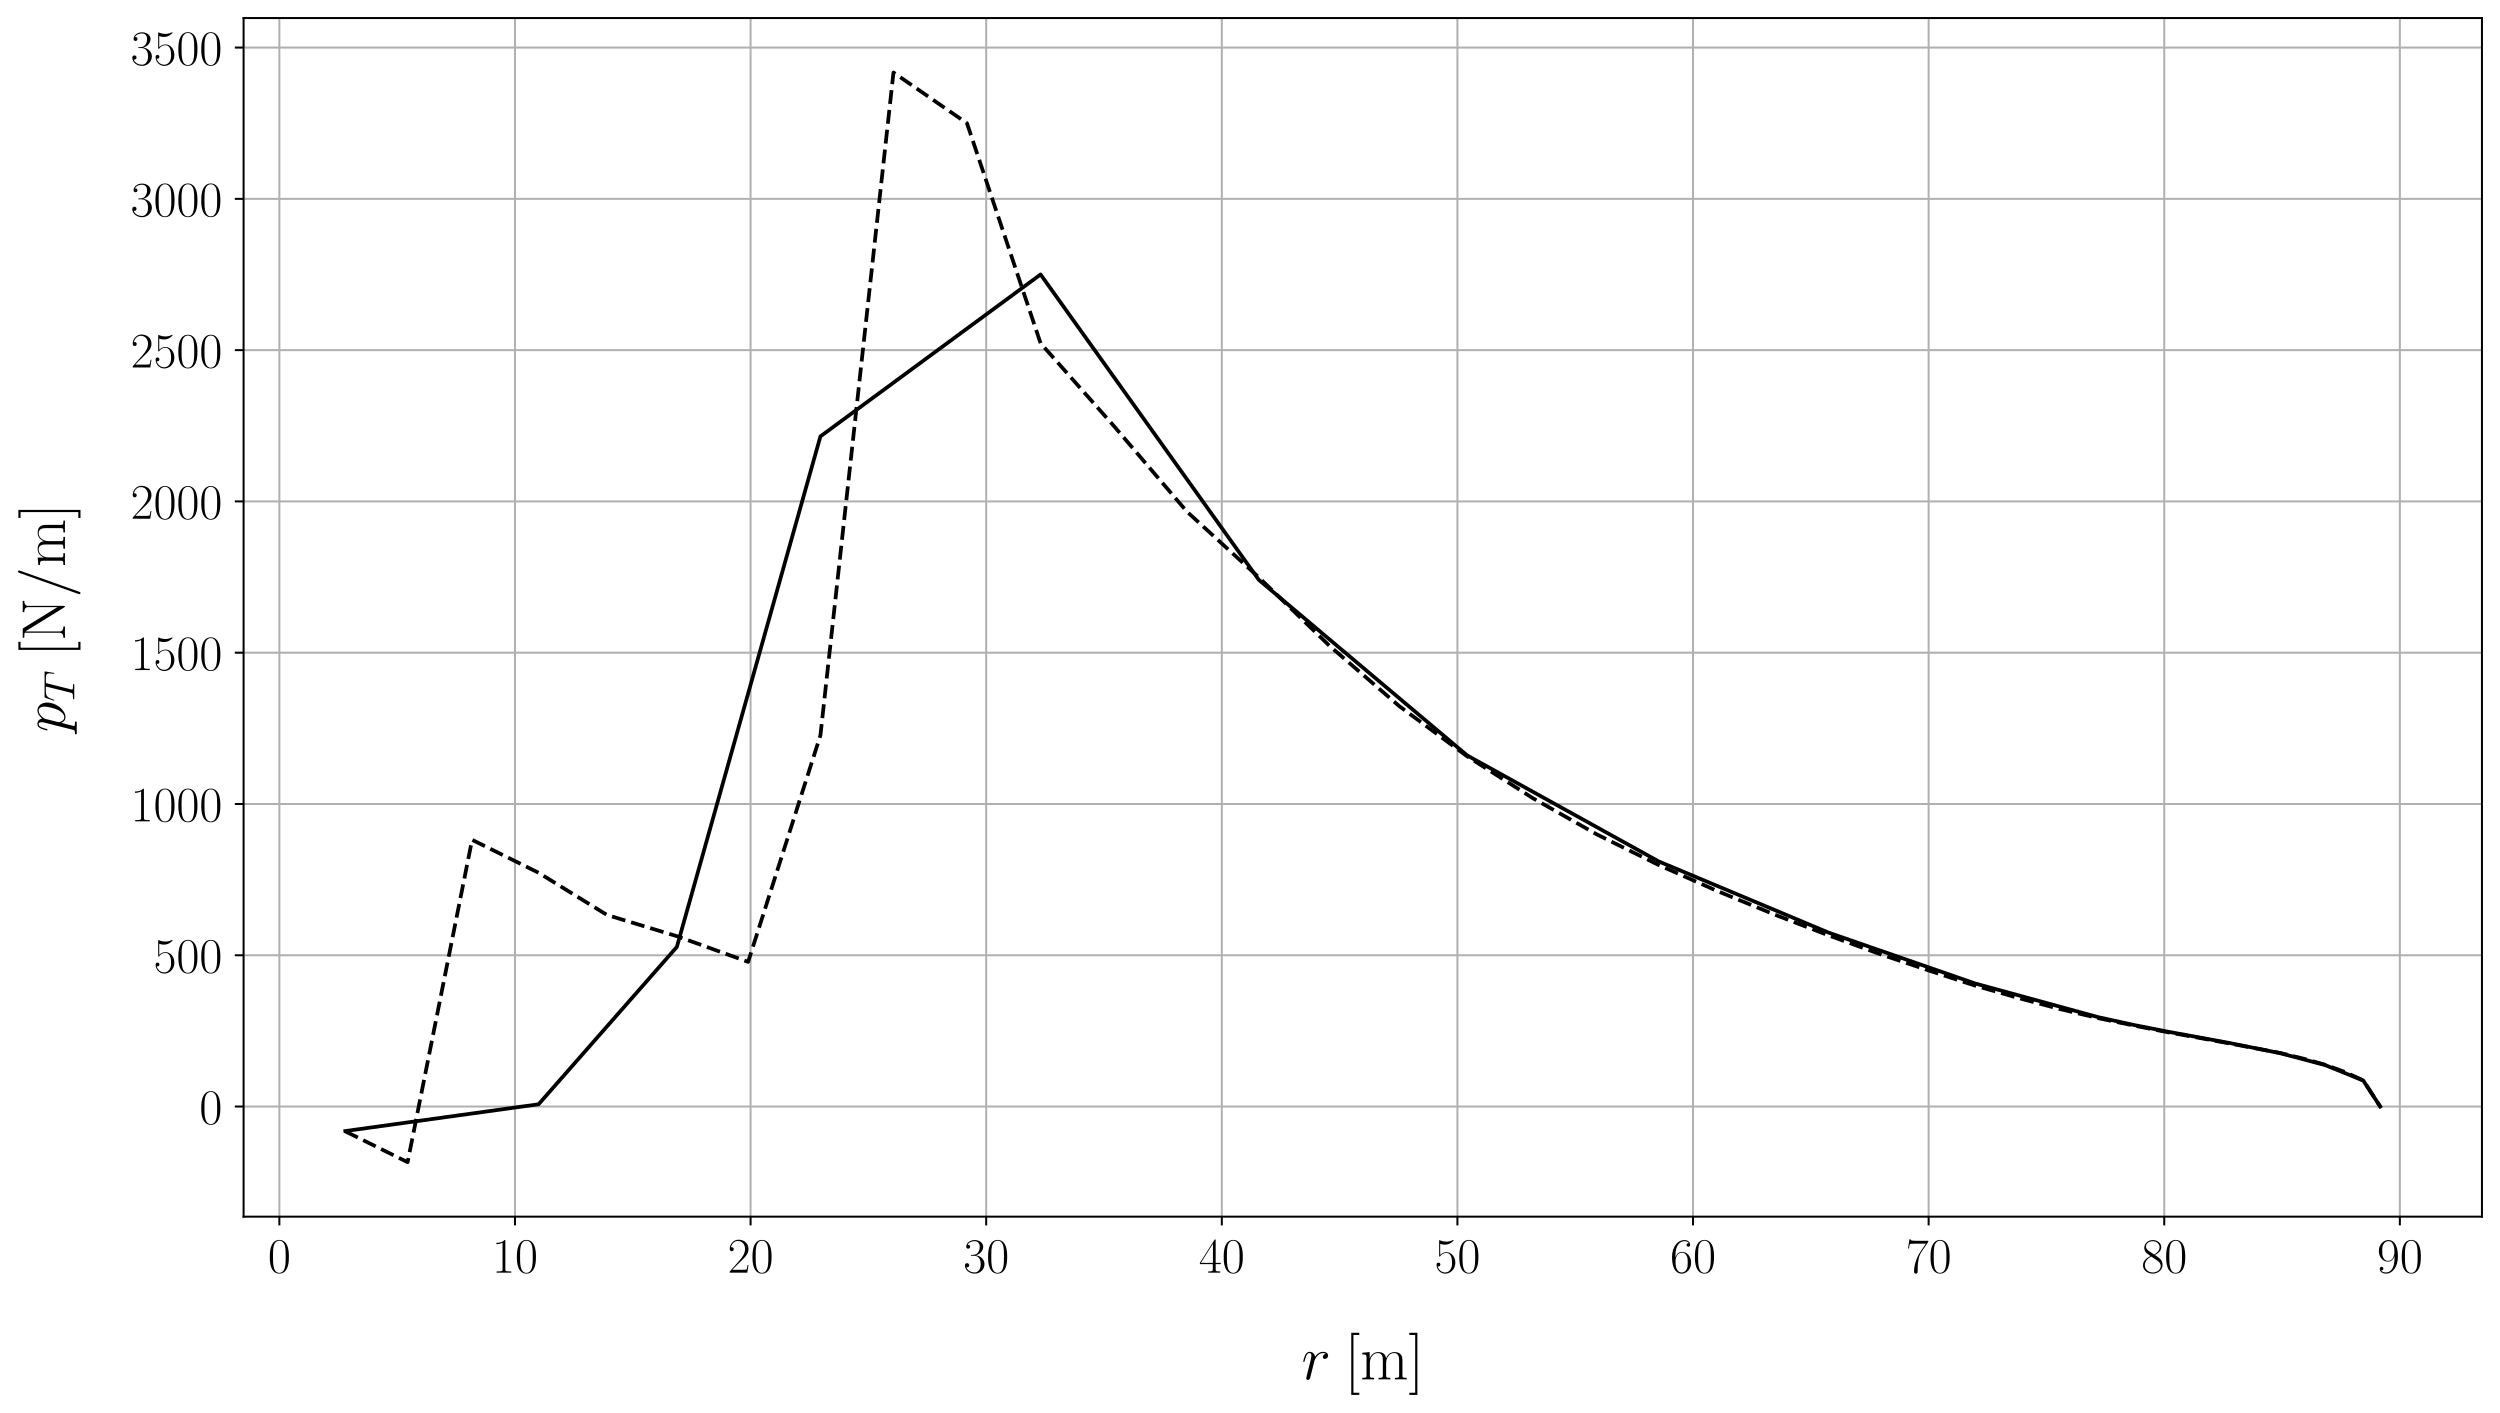
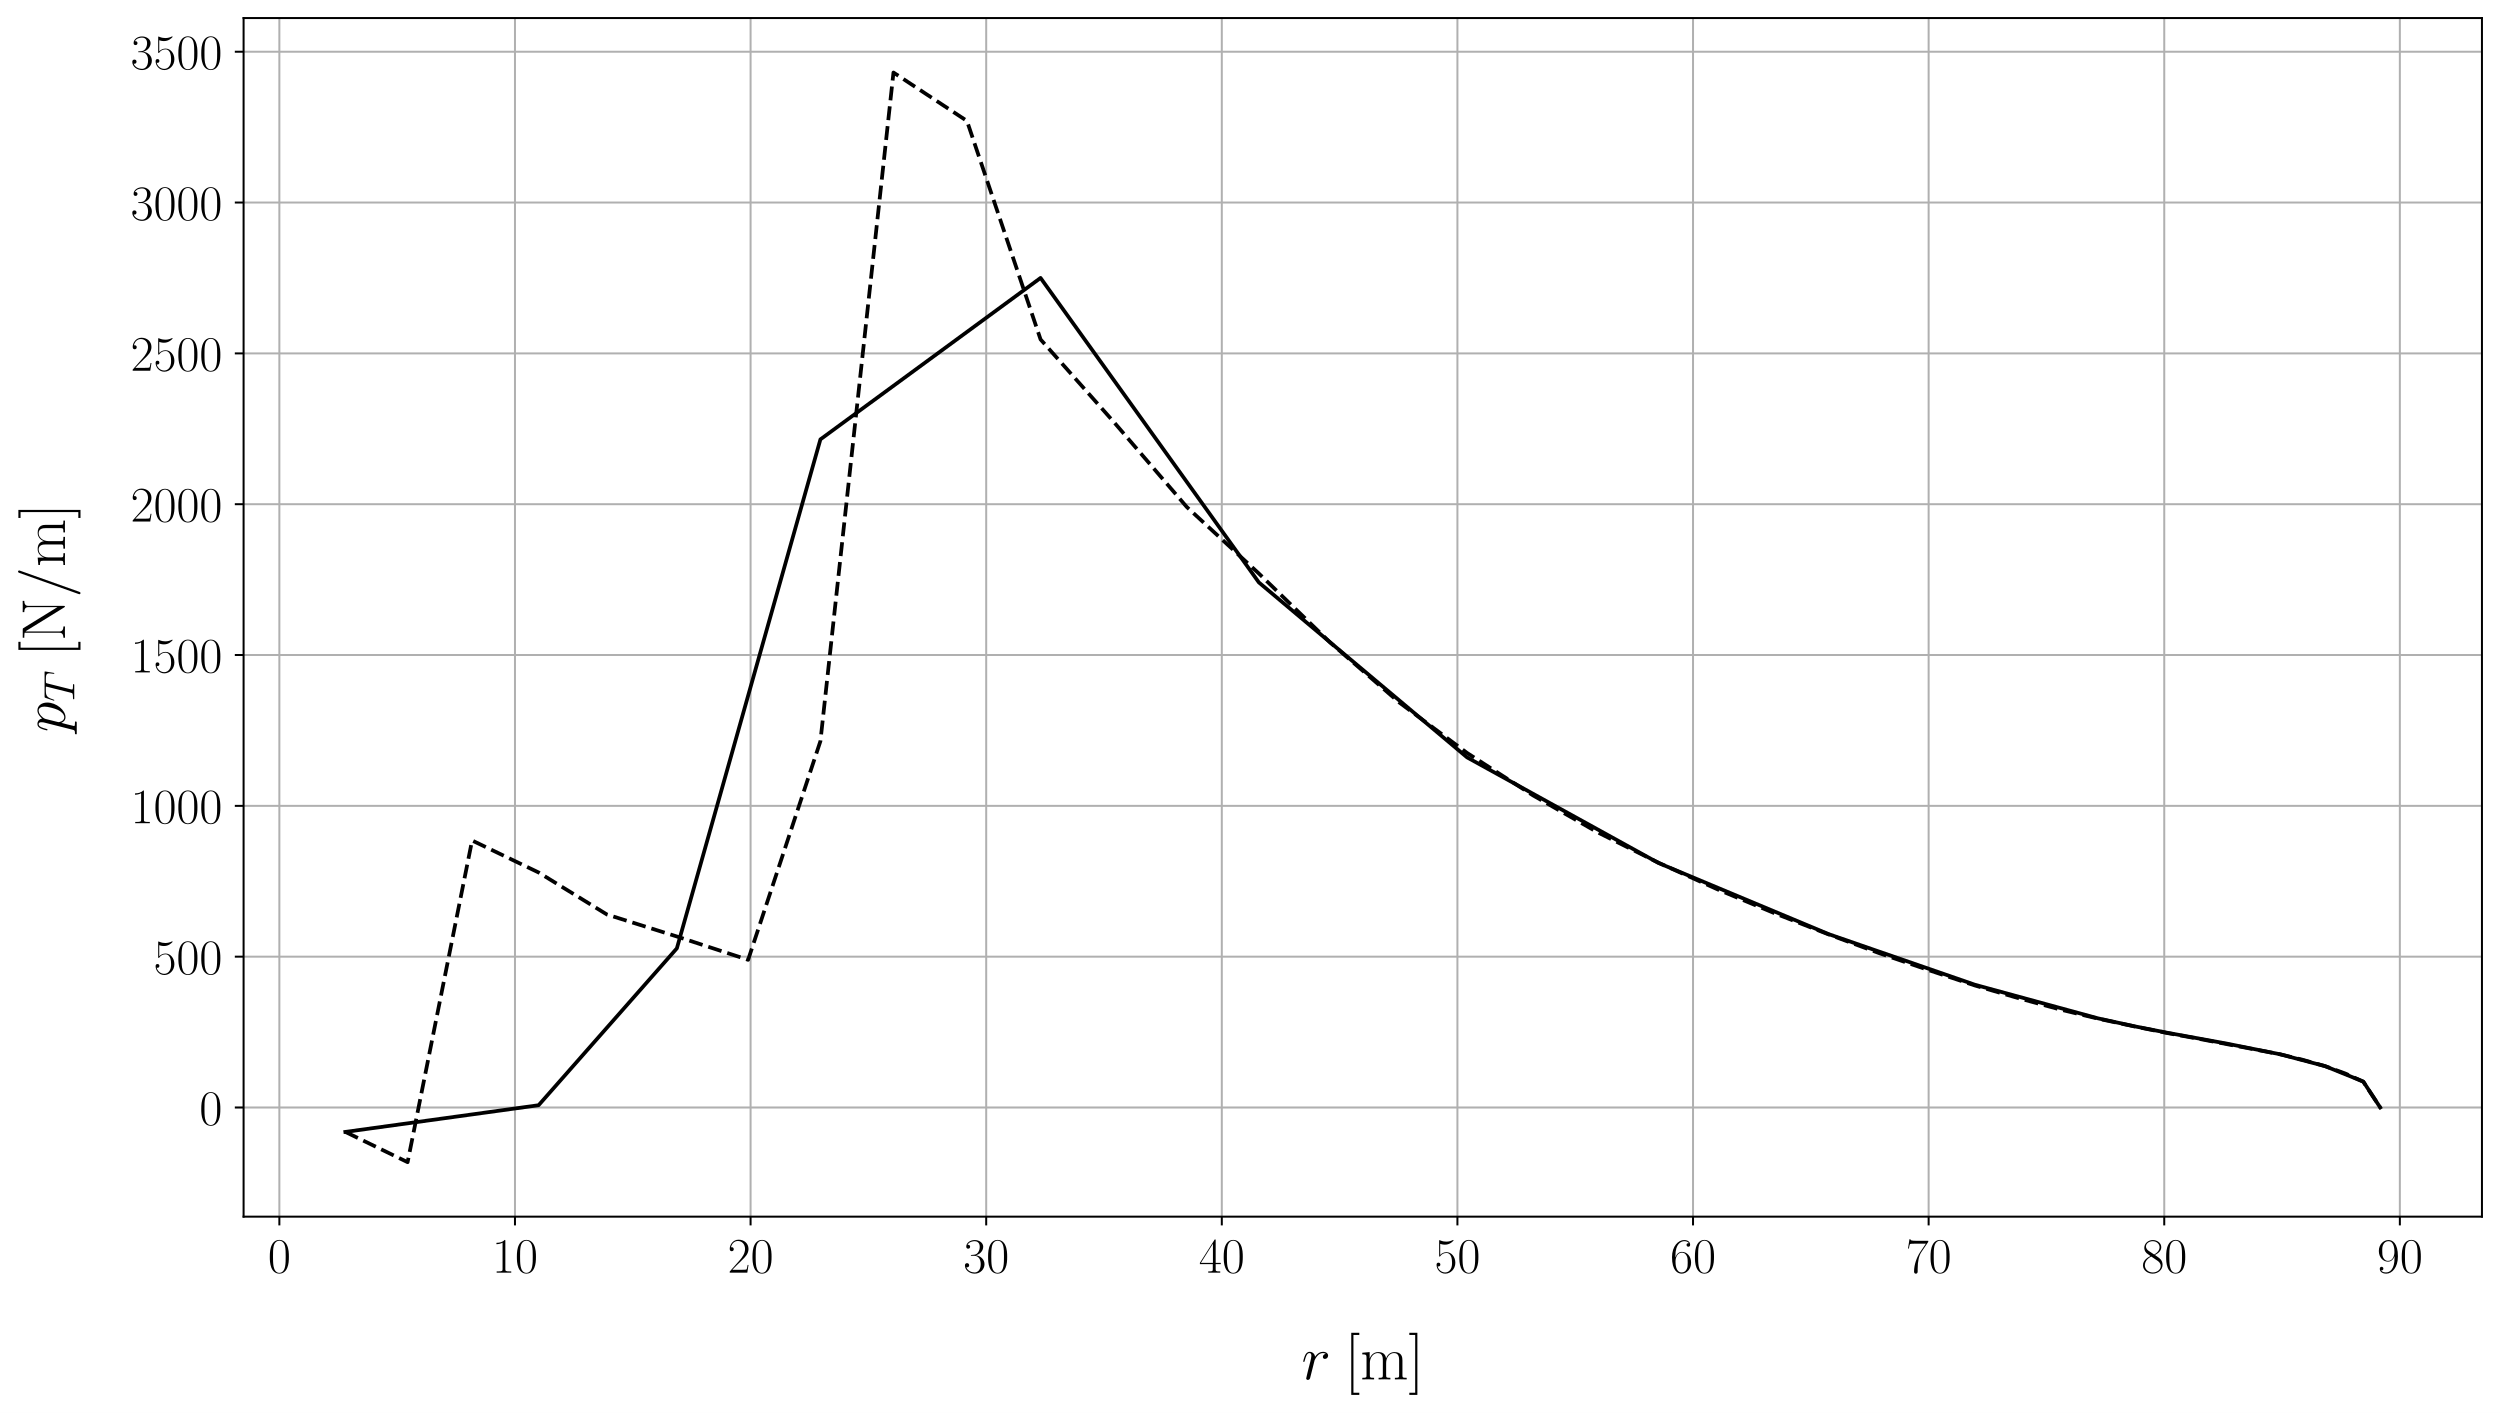
<svg xmlns="http://www.w3.org/2000/svg" xmlns:xlink="http://www.w3.org/1999/xlink" width="997.159pt" height="563.556pt" viewBox="0 0 997.159 563.556" version="1.1">
  <defs>
    <style type="text/css">*{stroke-linejoin: round; stroke-linecap: butt}</style>
  </defs>
  <g id="figure_1">
    <g id="patch_1">
      <path d="M 0 563.556  L 997.159 563.556  L 997.159 0  L 0 0  z " style="fill: #ffffff" />
    </g>
    <g id="axes_1">
      <g id="patch_2">
        <path d="M 97.159 485.28  L 989.959 485.28  L 989.959 7.2  L 97.159 7.2  z " style="fill: #ffffff" />
      </g>
      <g id="matplotlib.axis_1">
        <g id="xtick_1">
          <g id="line2d_1">
-             <path d="M 111.427 485.28  L 111.427 7.2  " clip-path="url(#p51c3b99c7a)" style="fill: none; stroke: #b0b0b0; stroke-width: 0.8; stroke-linecap: square" />
+             <path d="M 111.427 485.28  L 111.427 7.2  " clip-path="url(#p8c41d118da)" style="fill: none; stroke: #b0b0b0; stroke-width: 0.8; stroke-linecap: square" />
          </g>
          <g id="line2d_2">
            <defs>
-               <path id="m5d2cade78d" d="M 0 0  L 0 3.5  " style="stroke: #000000; stroke-width: 0.8" />
+               <path id="m92411c7593" d="M 0 0  L 0 3.5  " style="stroke: #000000; stroke-width: 0.8" />
            </defs>
            <g>
-               <use xlink:href="#m5d2cade78d" x="111.427" y="485.28" style="stroke: #000000; stroke-width: 0.8" />
+               <use xlink:href="#m92411c7593" x="111.427" y="485.28" style="stroke: #000000; stroke-width: 0.8" />
            </g>
          </g>
          <g id="text_1">
            <g transform="translate(106.8584 507.617) scale(0.2 -0.2)">
              <defs>
                <path id="CMR17-30" d="M 2688 2025  C 2688 2416 2682 3080 2413 3591  C 2176 4039 1798 4198 1466 4198  C 1158 4198 768 4058 525 3597  C 269 3118 243 2524 243 2025  C 243 1661 250 1106 448 619  C 723 -39 1216 -128 1466 -128  C 1760 -128 2208 -7 2470 600  C 2662 1042 2688 1559 2688 2025  z M 1466 -26  C 1056 -26 813 325 723 812  C 653 1188 653 1738 653 2096  C 653 2588 653 2997 736 3387  C 858 3929 1216 4096 1466 4096  C 1728 4096 2067 3923 2189 3400  C 2272 3036 2278 2607 2278 2096  C 2278 1680 2278 1169 2202 792  C 2067 95 1690 -26 1466 -26  z " transform="scale(0.015625)" />
              </defs>
              <use xlink:href="#CMR17-30" transform="scale(0.996264)" />
            </g>
          </g>
        </g>
        <g id="xtick_2">
          <g id="line2d_3">
-             <path d="M 205.404 485.28  L 205.404 7.2  " clip-path="url(#p51c3b99c7a)" style="fill: none; stroke: #b0b0b0; stroke-width: 0.8; stroke-linecap: square" />
+             <path d="M 205.404 485.28  L 205.404 7.2  " clip-path="url(#p8c41d118da)" style="fill: none; stroke: #b0b0b0; stroke-width: 0.8; stroke-linecap: square" />
          </g>
          <g id="line2d_4">
            <g>
-               <use xlink:href="#m5d2cade78d" x="205.404" y="485.28" style="stroke: #000000; stroke-width: 0.8" />
+               <use xlink:href="#m92411c7593" x="205.404" y="485.28" style="stroke: #000000; stroke-width: 0.8" />
            </g>
          </g>
          <g id="text_2">
            <g transform="translate(196.2657 507.617) scale(0.2 -0.2)">
              <defs>
                <path id="CMR17-31" d="M 1702 4058  C 1702 4192 1696 4192 1606 4192  C 1357 3916 979 3827 621 3827  C 602 3827 570 3827 563 3808  C 557 3795 557 3782 557 3648  C 755 3648 1088 3686 1344 3839  L 1344 461  C 1344 236 1331 160 781 160  L 589 160  L 589 0  C 896 0 1216 0 1523 0  C 1830 0 2150 0 2458 0  L 2458 160  L 2266 160  C 1715 160 1702 230 1702 458  L 1702 4058  z " transform="scale(0.015625)" />
              </defs>
              <use xlink:href="#CMR17-31" transform="scale(0.996264)" />
              <use xlink:href="#CMR17-30" transform="translate(45.69048 0) scale(0.996264)" />
            </g>
          </g>
        </g>
        <g id="xtick_3">
          <g id="line2d_5">
-             <path d="M 299.38 485.28  L 299.38 7.2  " clip-path="url(#p51c3b99c7a)" style="fill: none; stroke: #b0b0b0; stroke-width: 0.8; stroke-linecap: square" />
+             <path d="M 299.38 485.28  L 299.38 7.2  " clip-path="url(#p8c41d118da)" style="fill: none; stroke: #b0b0b0; stroke-width: 0.8; stroke-linecap: square" />
          </g>
          <g id="line2d_6">
            <g>
-               <use xlink:href="#m5d2cade78d" x="299.38" y="485.28" style="stroke: #000000; stroke-width: 0.8" />
+               <use xlink:href="#m92411c7593" x="299.38" y="485.28" style="stroke: #000000; stroke-width: 0.8" />
            </g>
          </g>
          <g id="text_3">
            <g transform="translate(290.2421 507.617) scale(0.2 -0.2)">
              <defs>
                <path id="CMR17-32" d="M 2669 989  L 2554 989  C 2490 536 2438 459 2413 420  C 2381 369 1920 369 1830 369  L 602 369  C 832 619 1280 1072 1824 1597  C 2214 1967 2669 2402 2669 3035  C 2669 3790 2067 4224 1395 4224  C 691 4224 262 3604 262 3030  C 262 2780 448 2748 525 2748  C 589 2748 781 2787 781 3010  C 781 3207 614 3264 525 3264  C 486 3264 448 3258 422 3245  C 544 3790 915 4058 1306 4058  C 1862 4058 2227 3617 2227 3035  C 2227 2479 1901 2000 1536 1584  L 262 146  L 262 0  L 2515 0  L 2669 989  z " transform="scale(0.015625)" />
              </defs>
              <use xlink:href="#CMR17-32" transform="scale(0.996264)" />
              <use xlink:href="#CMR17-30" transform="translate(45.69048 0) scale(0.996264)" />
            </g>
          </g>
        </g>
        <g id="xtick_4">
          <g id="line2d_7">
-             <path d="M 393.357 485.28  L 393.357 7.2  " clip-path="url(#p51c3b99c7a)" style="fill: none; stroke: #b0b0b0; stroke-width: 0.8; stroke-linecap: square" />
+             <path d="M 393.357 485.28  L 393.357 7.2  " clip-path="url(#p8c41d118da)" style="fill: none; stroke: #b0b0b0; stroke-width: 0.8; stroke-linecap: square" />
          </g>
          <g id="line2d_8">
            <g>
-               <use xlink:href="#m5d2cade78d" x="393.357" y="485.28" style="stroke: #000000; stroke-width: 0.8" />
+               <use xlink:href="#m92411c7593" x="393.357" y="485.28" style="stroke: #000000; stroke-width: 0.8" />
            </g>
          </g>
          <g id="text_4">
            <g transform="translate(384.2184 507.617) scale(0.2 -0.2)">
              <defs>
                <path id="CMR17-33" d="M 1414 2157  C 1984 2157 2234 1662 2234 1090  C 2234 320 1824 25 1453 25  C 1114 25 563 194 390 693  C 422 680 454 680 486 680  C 640 680 755 782 755 948  C 755 1133 614 1216 486 1216  C 378 1216 211 1165 211 926  C 211 335 787 -128 1466 -128  C 2176 -128 2720 430 2720 1085  C 2720 1707 2208 2157 1600 2227  C 2086 2328 2554 2756 2554 3329  C 2554 3820 2048 4179 1472 4179  C 890 4179 378 3829 378 3329  C 378 3110 544 3072 627 3072  C 762 3072 877 3155 877 3321  C 877 3486 762 3569 627 3569  C 602 3569 570 3569 544 3557  C 730 3959 1235 4032 1459 4032  C 1683 4032 2106 3925 2106 3320  C 2106 3143 2080 2828 1862 2550  C 1670 2304 1453 2304 1242 2284  C 1210 2284 1062 2269 1037 2269  C 992 2263 966 2257 966 2208  C 966 2163 973 2157 1101 2157  L 1414 2157  z " transform="scale(0.015625)" />
              </defs>
              <use xlink:href="#CMR17-33" transform="scale(0.996264)" />
              <use xlink:href="#CMR17-30" transform="translate(45.69048 0) scale(0.996264)" />
            </g>
          </g>
        </g>
        <g id="xtick_5">
          <g id="line2d_9">
-             <path d="M 487.333 485.28  L 487.333 7.2  " clip-path="url(#p51c3b99c7a)" style="fill: none; stroke: #b0b0b0; stroke-width: 0.8; stroke-linecap: square" />
+             <path d="M 487.333 485.28  L 487.333 7.2  " clip-path="url(#p8c41d118da)" style="fill: none; stroke: #b0b0b0; stroke-width: 0.8; stroke-linecap: square" />
          </g>
          <g id="line2d_10">
            <g>
-               <use xlink:href="#m5d2cade78d" x="487.333" y="485.28" style="stroke: #000000; stroke-width: 0.8" />
+               <use xlink:href="#m92411c7593" x="487.333" y="485.28" style="stroke: #000000; stroke-width: 0.8" />
            </g>
          </g>
          <g id="text_5">
            <g transform="translate(478.1948 507.617) scale(0.2 -0.2)">
              <defs>
                <path id="CMR17-34" d="M 2150 4122  C 2150 4256 2144 4256 2029 4256  L 128 1254  L 128 1088  L 1779 1088  L 1779 457  C 1779 224 1766 160 1318 160  L 1197 160  L 1197 0  C 1402 0 1747 0 1965 0  C 2182 0 2528 0 2733 0  L 2733 160  L 2611 160  C 2163 160 2150 224 2150 457  L 2150 1088  L 2803 1088  L 2803 1254  L 2150 1254  L 2150 4122  z M 1798 3703  L 1798 1254  L 256 1254  L 1798 3703  z " transform="scale(0.015625)" />
              </defs>
              <use xlink:href="#CMR17-34" transform="scale(0.996264)" />
              <use xlink:href="#CMR17-30" transform="translate(45.69048 0) scale(0.996264)" />
            </g>
          </g>
        </g>
        <g id="xtick_6">
          <g id="line2d_11">
-             <path d="M 581.309 485.28  L 581.309 7.2  " clip-path="url(#p51c3b99c7a)" style="fill: none; stroke: #b0b0b0; stroke-width: 0.8; stroke-linecap: square" />
+             <path d="M 581.309 485.28  L 581.309 7.2  " clip-path="url(#p8c41d118da)" style="fill: none; stroke: #b0b0b0; stroke-width: 0.8; stroke-linecap: square" />
          </g>
          <g id="line2d_12">
            <g>
-               <use xlink:href="#m5d2cade78d" x="581.309" y="485.28" style="stroke: #000000; stroke-width: 0.8" />
+               <use xlink:href="#m92411c7593" x="581.309" y="485.28" style="stroke: #000000; stroke-width: 0.8" />
            </g>
          </g>
          <g id="text_6">
            <g transform="translate(572.1712 507.617) scale(0.2 -0.2)">
              <defs>
                <path id="CMR17-35" d="M 730 3692  C 794 3666 1056 3584 1325 3584  C 1920 3584 2246 3911 2432 4100  C 2432 4157 2432 4192 2394 4192  C 2387 4192 2374 4192 2323 4163  C 2099 4058 1837 3973 1517 3973  C 1325 3973 1037 3999 723 4139  C 653 4171 640 4171 634 4171  C 602 4171 595 4164 595 4037  L 595 2203  C 595 2089 595 2057 659 2057  C 691 2057 704 2070 736 2114  C 941 2401 1222 2522 1542 2522  C 1766 2522 2246 2382 2246 1289  C 2246 1085 2246 715 2054 421  C 1894 159 1645 25 1370 25  C 947 25 518 320 403 814  C 429 807 480 795 506 795  C 589 795 749 840 749 1038  C 749 1210 627 1280 506 1280  C 358 1280 262 1190 262 1011  C 262 454 704 -128 1382 -128  C 2042 -128 2669 440 2669 1264  C 2669 2030 2170 2624 1549 2624  C 1222 2624 947 2503 730 2274  L 730 3692  z " transform="scale(0.015625)" />
              </defs>
              <use xlink:href="#CMR17-35" transform="scale(0.996264)" />
              <use xlink:href="#CMR17-30" transform="translate(45.69048 0) scale(0.996264)" />
            </g>
          </g>
        </g>
        <g id="xtick_7">
          <g id="line2d_13">
-             <path d="M 675.286 485.28  L 675.286 7.2  " clip-path="url(#p51c3b99c7a)" style="fill: none; stroke: #b0b0b0; stroke-width: 0.8; stroke-linecap: square" />
+             <path d="M 675.286 485.28  L 675.286 7.2  " clip-path="url(#p8c41d118da)" style="fill: none; stroke: #b0b0b0; stroke-width: 0.8; stroke-linecap: square" />
          </g>
          <g id="line2d_14">
            <g>
-               <use xlink:href="#m5d2cade78d" x="675.286" y="485.28" style="stroke: #000000; stroke-width: 0.8" />
+               <use xlink:href="#m92411c7593" x="675.286" y="485.28" style="stroke: #000000; stroke-width: 0.8" />
            </g>
          </g>
          <g id="text_7">
            <g transform="translate(666.1476 507.617) scale(0.2 -0.2)">
              <defs>
                <path id="CMR17-36" d="M 678 2176  C 678 3690 1395 4032 1811 4032  C 1946 4032 2272 4009 2400 3776  C 2298 3776 2106 3776 2106 3553  C 2106 3381 2246 3323 2336 3323  C 2394 3323 2566 3348 2566 3560  C 2566 3954 2246 4179 1805 4179  C 1043 4179 243 3390 243 1984  C 243 253 966 -128 1478 -128  C 2099 -128 2688 427 2688 1283  C 2688 2081 2170 2662 1517 2662  C 1126 2662 838 2407 678 1960  L 678 2176  z M 1478 25  C 691 25 691 1200 691 1436  C 691 1896 909 2560 1504 2560  C 1613 2560 1926 2560 2138 2120  C 2253 1870 2253 1609 2253 1289  C 2253 944 2253 690 2118 434  C 1978 171 1773 25 1478 25  z " transform="scale(0.015625)" />
              </defs>
              <use xlink:href="#CMR17-36" transform="scale(0.996264)" />
              <use xlink:href="#CMR17-30" transform="translate(45.69048 0) scale(0.996264)" />
            </g>
          </g>
        </g>
        <g id="xtick_8">
          <g id="line2d_15">
-             <path d="M 769.262 485.28  L 769.262 7.2  " clip-path="url(#p51c3b99c7a)" style="fill: none; stroke: #b0b0b0; stroke-width: 0.8; stroke-linecap: square" />
+             <path d="M 769.262 485.28  L 769.262 7.2  " clip-path="url(#p8c41d118da)" style="fill: none; stroke: #b0b0b0; stroke-width: 0.8; stroke-linecap: square" />
          </g>
          <g id="line2d_16">
            <g>
-               <use xlink:href="#m5d2cade78d" x="769.262" y="485.28" style="stroke: #000000; stroke-width: 0.8" />
+               <use xlink:href="#m92411c7593" x="769.262" y="485.28" style="stroke: #000000; stroke-width: 0.8" />
            </g>
          </g>
          <g id="text_8">
            <g transform="translate(760.1239 507.617) scale(0.2 -0.2)">
              <defs>
                <path id="CMR17-37" d="M 2886 3941  L 2886 4081  L 1382 4081  C 634 4081 621 4165 595 4288  L 480 4288  L 294 3094  L 410 3094  C 429 3215 474 3540 550 3661  C 589 3712 1062 3712 1171 3712  L 2579 3712  L 1869 2661  C 1395 1954 1069 999 1069 165  C 1069 89 1069 -128 1299 -128  C 1530 -128 1530 89 1530 171  L 1530 465  C 1530 1508 1709 2196 2003 2636  L 2886 3941  z " transform="scale(0.015625)" />
              </defs>
              <use xlink:href="#CMR17-37" transform="scale(0.996264)" />
              <use xlink:href="#CMR17-30" transform="translate(45.69048 0) scale(0.996264)" />
            </g>
          </g>
        </g>
        <g id="xtick_9">
          <g id="line2d_17">
-             <path d="M 863.238 485.28  L 863.238 7.2  " clip-path="url(#p51c3b99c7a)" style="fill: none; stroke: #b0b0b0; stroke-width: 0.8; stroke-linecap: square" />
+             <path d="M 863.238 485.28  L 863.238 7.2  " clip-path="url(#p8c41d118da)" style="fill: none; stroke: #b0b0b0; stroke-width: 0.8; stroke-linecap: square" />
          </g>
          <g id="line2d_18">
            <g>
-               <use xlink:href="#m5d2cade78d" x="863.238" y="485.28" style="stroke: #000000; stroke-width: 0.8" />
+               <use xlink:href="#m92411c7593" x="863.238" y="485.28" style="stroke: #000000; stroke-width: 0.8" />
            </g>
          </g>
          <g id="text_9">
            <g transform="translate(854.1003 507.617) scale(0.2 -0.2)">
              <defs>
                <path id="CMR17-38" d="M 1741 2264  C 2144 2467 2554 2773 2554 3263  C 2554 3841 1990 4179 1472 4179  C 890 4179 378 3759 378 3180  C 378 3021 416 2747 666 2505  C 730 2442 998 2251 1171 2130  C 883 1983 211 1634 211 934  C 211 279 838 -128 1459 -128  C 2144 -128 2720 362 2720 1010  C 2720 1590 2330 1857 2074 2029  L 1741 2264  z M 902 2822  C 851 2854 595 3051 595 3351  C 595 3739 998 4032 1459 4032  C 1965 4032 2336 3676 2336 3262  C 2336 2669 1670 2331 1638 2331  C 1632 2331 1626 2331 1574 2370  L 902 2822  z M 2080 1519  C 2176 1449 2483 1240 2483 851  C 2483 381 2010 25 1472 25  C 890 25 448 438 448 940  C 448 1443 838 1862 1280 2060  L 2080 1519  z " transform="scale(0.015625)" />
              </defs>
              <use xlink:href="#CMR17-38" transform="scale(0.996264)" />
              <use xlink:href="#CMR17-30" transform="translate(45.69048 0) scale(0.996264)" />
            </g>
          </g>
        </g>
        <g id="xtick_10">
          <g id="line2d_19">
-             <path d="M 957.215 485.28  L 957.215 7.2  " clip-path="url(#p51c3b99c7a)" style="fill: none; stroke: #b0b0b0; stroke-width: 0.8; stroke-linecap: square" />
+             <path d="M 957.215 485.28  L 957.215 7.2  " clip-path="url(#p8c41d118da)" style="fill: none; stroke: #b0b0b0; stroke-width: 0.8; stroke-linecap: square" />
          </g>
          <g id="line2d_20">
            <g>
-               <use xlink:href="#m5d2cade78d" x="957.215" y="485.28" style="stroke: #000000; stroke-width: 0.8" />
+               <use xlink:href="#m92411c7593" x="957.215" y="485.28" style="stroke: #000000; stroke-width: 0.8" />
            </g>
          </g>
          <g id="text_10">
            <g transform="translate(948.0767 507.617) scale(0.2 -0.2)">
              <defs>
                <path id="CMR17-39" d="M 2253 1864  C 2253 464 1670 31 1190 31  C 1043 31 685 31 538 294  C 704 268 826 357 826 518  C 826 692 685 749 595 749  C 538 749 365 723 365 506  C 365 71 742 -128 1203 -128  C 1939 -128 2688 674 2688 2073  C 2688 3817 1971 4179 1485 4179  C 851 4179 243 3628 243 2778  C 243 1991 762 1408 1414 1408  C 1952 1408 2189 1903 2253 2112  L 2253 1864  z M 1427 1510  C 1254 1510 1011 1542 813 1922  C 678 2169 678 2461 678 2771  C 678 3146 678 3405 858 3684  C 947 3817 1114 4032 1485 4032  C 2240 4032 2240 2885 2240 2632  C 2240 2182 2035 1510 1427 1510  z " transform="scale(0.015625)" />
              </defs>
              <use xlink:href="#CMR17-39" transform="scale(0.996264)" />
              <use xlink:href="#CMR17-30" transform="translate(45.69048 0) scale(0.996264)" />
            </g>
          </g>
        </g>
        <g id="text_11">
          <g transform="translate(519.1251 550.1502) scale(0.25 -0.25)">
            <defs>
              <path id="CMMI12-72" d="M 2490 2612  C 2291 2574 2189 2433 2189 2293  C 2189 2139 2310 2088 2400 2088  C 2579 2088 2726 2242 2726 2433  C 2726 2638 2528 2816 2208 2816  C 1952 2816 1658 2701 1389 2312  C 1344 2650 1088 2816 832 2816  C 582 2816 454 2625 378 2484  C 269 2254 173 1871 173 1839  C 173 1814 198 1782 243 1782  C 294 1782 301 1788 339 1935  C 435 2318 557 2689 813 2689  C 966 2689 1011 2580 1011 2395  C 1011 2254 947 2005 902 1807  L 723 1118  C 698 996 627 709 595 594  C 550 428 480 128 480 96  C 480 6 550 -64 646 -64  C 717 -64 838 -19 877 109  C 896 160 1133 1124 1171 1271  C 1203 1411 1242 1546 1274 1686  C 1299 1775 1325 1878 1344 1961  C 1363 2018 1536 2331 1696 2472  C 1773 2542 1939 2689 2202 2689  C 2304 2689 2406 2670 2490 2612  z " transform="scale(0.015625)" />
              <path id="CMR17-5b" d="M 1504 -1600  L 1504 -1377  L 902 -1377  L 902 4544  L 1504 4544  L 1504 4767  L 678 4767  L 678 -1600  L 1504 -1600  z " transform="scale(0.015625)" />
              <path id="CMR17-6d" d="M 4326 1933  C 4326 2252 4269 2790 3507 2790  C 3072 2790 2771 2496 2656 2151  L 2650 2151  C 2573 2676 2195 2790 1837 2790  C 1331 2790 1069 2400 973 2144  L 966 2144  L 966 2790  L 211 2720  L 211 2554  C 589 2554 646 2515 646 2208  L 646 428  C 646 184 621 153 211 153  L 211 -13  C 365 0 646 0 813 0  C 979 0 1267 0 1421 -13  L 1421 153  C 1011 153 986 178 986 428  L 986 1658  C 986 2247 1344 2688 1792 2688  C 2266 2688 2317 2266 2317 1958  L 2317 428  C 2317 184 2291 153 1882 153  L 1882 -13  C 2035 0 2317 0 2483 0  C 2650 0 2938 0 3091 -13  L 3091 153  C 2682 153 2656 178 2656 428  L 2656 1658  C 2656 2247 3014 2688 3462 2688  C 3936 2688 3987 2266 3987 1958  L 3987 428  C 3987 184 3962 153 3552 153  L 3552 -13  C 3706 0 3987 0 4154 0  C 4320 0 4608 0 4762 -13  L 4762 153  C 4352 153 4326 178 4326 428  L 4326 1933  z " transform="scale(0.015625)" />
              <path id="CMR17-5d" d="M 915 4767  L 90 4767  L 90 4544  L 691 4544  L 691 -1377  L 90 -1377  L 90 -1600  L 915 -1600  L 915 4767  z " transform="scale(0.015625)" />
            </defs>
            <use xlink:href="#CMMI12-72" transform="scale(0.996264)" />
            <use xlink:href="#CMR17-5b" transform="translate(68.80982 0) scale(0.996264)" />
            <use xlink:href="#CMR17-6d" transform="translate(93.68088 0) scale(0.996264)" />
            <use xlink:href="#CMR17-5d" transform="translate(170.6005 0) scale(0.996264)" />
          </g>
        </g>
      </g>
      <g id="matplotlib.axis_2">
        <g id="ytick_1">
          <g id="line2d_21">
-             <path d="M 97.159 441.362  L 989.959 441.362  " clip-path="url(#p51c3b99c7a)" style="fill: none; stroke: #b0b0b0; stroke-width: 0.8; stroke-linecap: square" />
+             <path d="M 97.159 441.741  L 989.959 441.741  " clip-path="url(#p8c41d118da)" style="fill: none; stroke: #b0b0b0; stroke-width: 0.8; stroke-linecap: square" />
          </g>
          <g id="line2d_22">
            <defs>
-               <path id="m53334be357" d="M 0 0  L -3.5 0  " style="stroke: #000000; stroke-width: 0.8" />
+               <path id="m693a8ac358" d="M 0 0  L -3.5 0  " style="stroke: #000000; stroke-width: 0.8" />
            </defs>
            <g>
-               <use xlink:href="#m53334be357" x="97.159" y="441.362" style="stroke: #000000; stroke-width: 0.8" />
+               <use xlink:href="#m693a8ac358" x="97.159" y="441.741" style="stroke: #000000; stroke-width: 0.8" />
            </g>
          </g>
          <g id="text_12">
-             <g transform="translate(79.52089 448.2803) scale(0.2 -0.2)">
+             <g transform="translate(79.52089 448.6592) scale(0.2 -0.2)">
              <use xlink:href="#CMR17-30" transform="scale(0.996264)" />
            </g>
          </g>
        </g>
        <g id="ytick_2">
          <g id="line2d_23">
-             <path d="M 97.159 381.021  L 989.959 381.021  " clip-path="url(#p51c3b99c7a)" style="fill: none; stroke: #b0b0b0; stroke-width: 0.8; stroke-linecap: square" />
+             <path d="M 97.159 381.582  L 989.959 381.582  " clip-path="url(#p8c41d118da)" style="fill: none; stroke: #b0b0b0; stroke-width: 0.8; stroke-linecap: square" />
          </g>
          <g id="line2d_24">
            <g>
-               <use xlink:href="#m53334be357" x="97.159" y="381.021" style="stroke: #000000; stroke-width: 0.8" />
+               <use xlink:href="#m693a8ac358" x="97.159" y="381.582" style="stroke: #000000; stroke-width: 0.8" />
            </g>
          </g>
          <g id="text_13">
-             <g transform="translate(61.2447 387.9391) scale(0.2 -0.2)">
+             <g transform="translate(61.2447 388.5004) scale(0.2 -0.2)">
              <use xlink:href="#CMR17-35" transform="scale(0.996264)" />
              <use xlink:href="#CMR17-30" transform="translate(45.69048 0) scale(0.996264)" />
              <use xlink:href="#CMR17-30" transform="translate(91.38095 0) scale(0.996264)" />
            </g>
          </g>
        </g>
        <g id="ytick_3">
          <g id="line2d_25">
-             <path d="M 97.159 320.679  L 989.959 320.679  " clip-path="url(#p51c3b99c7a)" style="fill: none; stroke: #b0b0b0; stroke-width: 0.8; stroke-linecap: square" />
+             <path d="M 97.159 321.423  L 989.959 321.423  " clip-path="url(#p8c41d118da)" style="fill: none; stroke: #b0b0b0; stroke-width: 0.8; stroke-linecap: square" />
          </g>
          <g id="line2d_26">
            <g>
-               <use xlink:href="#m53334be357" x="97.159" y="320.679" style="stroke: #000000; stroke-width: 0.8" />
+               <use xlink:href="#m693a8ac358" x="97.159" y="321.423" style="stroke: #000000; stroke-width: 0.8" />
            </g>
          </g>
          <g id="text_14">
-             <g transform="translate(52.1066 327.5979) scale(0.2 -0.2)">
+             <g transform="translate(52.1066 328.3416) scale(0.2 -0.2)">
              <use xlink:href="#CMR17-31" transform="scale(0.996264)" />
              <use xlink:href="#CMR17-30" transform="translate(45.69048 0) scale(0.996264)" />
              <use xlink:href="#CMR17-30" transform="translate(91.38095 0) scale(0.996264)" />
              <use xlink:href="#CMR17-30" transform="translate(137.0714 0) scale(0.996264)" />
            </g>
          </g>
        </g>
        <g id="ytick_4">
          <g id="line2d_27">
-             <path d="M 97.159 260.338  L 989.959 260.338  " clip-path="url(#p51c3b99c7a)" style="fill: none; stroke: #b0b0b0; stroke-width: 0.8; stroke-linecap: square" />
+             <path d="M 97.159 261.264  L 989.959 261.264  " clip-path="url(#p8c41d118da)" style="fill: none; stroke: #b0b0b0; stroke-width: 0.8; stroke-linecap: square" />
          </g>
          <g id="line2d_28">
            <g>
-               <use xlink:href="#m53334be357" x="97.159" y="260.338" style="stroke: #000000; stroke-width: 0.8" />
+               <use xlink:href="#m693a8ac358" x="97.159" y="261.264" style="stroke: #000000; stroke-width: 0.8" />
            </g>
          </g>
          <g id="text_15">
-             <g transform="translate(52.1066 267.2567) scale(0.2 -0.2)">
+             <g transform="translate(52.1066 268.1827) scale(0.2 -0.2)">
              <use xlink:href="#CMR17-31" transform="scale(0.996264)" />
              <use xlink:href="#CMR17-35" transform="translate(45.69048 0) scale(0.996264)" />
              <use xlink:href="#CMR17-30" transform="translate(91.38095 0) scale(0.996264)" />
              <use xlink:href="#CMR17-30" transform="translate(137.0714 0) scale(0.996264)" />
            </g>
          </g>
        </g>
        <g id="ytick_5">
          <g id="line2d_29">
-             <path d="M 97.159 199.997  L 989.959 199.997  " clip-path="url(#p51c3b99c7a)" style="fill: none; stroke: #b0b0b0; stroke-width: 0.8; stroke-linecap: square" />
+             <path d="M 97.159 201.105  L 989.959 201.105  " clip-path="url(#p8c41d118da)" style="fill: none; stroke: #b0b0b0; stroke-width: 0.8; stroke-linecap: square" />
          </g>
          <g id="line2d_30">
            <g>
-               <use xlink:href="#m53334be357" x="97.159" y="199.997" style="stroke: #000000; stroke-width: 0.8" />
+               <use xlink:href="#m693a8ac358" x="97.159" y="201.105" style="stroke: #000000; stroke-width: 0.8" />
            </g>
          </g>
          <g id="text_16">
-             <g transform="translate(52.1066 206.9155) scale(0.2 -0.2)">
+             <g transform="translate(52.1066 208.0239) scale(0.2 -0.2)">
              <use xlink:href="#CMR17-32" transform="scale(0.996264)" />
              <use xlink:href="#CMR17-30" transform="translate(45.69048 0) scale(0.996264)" />
              <use xlink:href="#CMR17-30" transform="translate(91.38095 0) scale(0.996264)" />
              <use xlink:href="#CMR17-30" transform="translate(137.0714 0) scale(0.996264)" />
            </g>
          </g>
        </g>
        <g id="ytick_6">
          <g id="line2d_31">
-             <path d="M 97.159 139.656  L 989.959 139.656  " clip-path="url(#p51c3b99c7a)" style="fill: none; stroke: #b0b0b0; stroke-width: 0.8; stroke-linecap: square" />
+             <path d="M 97.159 140.947  L 989.959 140.947  " clip-path="url(#p8c41d118da)" style="fill: none; stroke: #b0b0b0; stroke-width: 0.8; stroke-linecap: square" />
          </g>
          <g id="line2d_32">
            <g>
-               <use xlink:href="#m53334be357" x="97.159" y="139.656" style="stroke: #000000; stroke-width: 0.8" />
+               <use xlink:href="#m693a8ac358" x="97.159" y="140.947" style="stroke: #000000; stroke-width: 0.8" />
            </g>
          </g>
          <g id="text_17">
-             <g transform="translate(52.1066 146.5743) scale(0.2 -0.2)">
+             <g transform="translate(52.1066 147.8651) scale(0.2 -0.2)">
              <use xlink:href="#CMR17-32" transform="scale(0.996264)" />
              <use xlink:href="#CMR17-35" transform="translate(45.69048 0) scale(0.996264)" />
              <use xlink:href="#CMR17-30" transform="translate(91.38095 0) scale(0.996264)" />
              <use xlink:href="#CMR17-30" transform="translate(137.0714 0) scale(0.996264)" />
            </g>
          </g>
        </g>
        <g id="ytick_7">
          <g id="line2d_33">
-             <path d="M 97.159 79.315  L 989.959 79.315  " clip-path="url(#p51c3b99c7a)" style="fill: none; stroke: #b0b0b0; stroke-width: 0.8; stroke-linecap: square" />
+             <path d="M 97.159 80.788  L 989.959 80.788  " clip-path="url(#p8c41d118da)" style="fill: none; stroke: #b0b0b0; stroke-width: 0.8; stroke-linecap: square" />
          </g>
          <g id="line2d_34">
            <g>
-               <use xlink:href="#m53334be357" x="97.159" y="79.315" style="stroke: #000000; stroke-width: 0.8" />
+               <use xlink:href="#m693a8ac358" x="97.159" y="80.788" style="stroke: #000000; stroke-width: 0.8" />
            </g>
          </g>
          <g id="text_18">
-             <g transform="translate(52.1066 86.2331) scale(0.2 -0.2)">
+             <g transform="translate(52.1066 87.7063) scale(0.2 -0.2)">
              <use xlink:href="#CMR17-33" transform="scale(0.996264)" />
              <use xlink:href="#CMR17-30" transform="translate(45.69048 0) scale(0.996264)" />
              <use xlink:href="#CMR17-30" transform="translate(91.38095 0) scale(0.996264)" />
              <use xlink:href="#CMR17-30" transform="translate(137.0714 0) scale(0.996264)" />
            </g>
          </g>
        </g>
        <g id="ytick_8">
          <g id="line2d_35">
-             <path d="M 97.159 18.973  L 989.959 18.973  " clip-path="url(#p51c3b99c7a)" style="fill: none; stroke: #b0b0b0; stroke-width: 0.8; stroke-linecap: square" />
+             <path d="M 97.159 20.629  L 989.959 20.629  " clip-path="url(#p8c41d118da)" style="fill: none; stroke: #b0b0b0; stroke-width: 0.8; stroke-linecap: square" />
          </g>
          <g id="line2d_36">
            <g>
-               <use xlink:href="#m53334be357" x="97.159" y="18.973" style="stroke: #000000; stroke-width: 0.8" />
+               <use xlink:href="#m693a8ac358" x="97.159" y="20.629" style="stroke: #000000; stroke-width: 0.8" />
            </g>
          </g>
          <g id="text_19">
-             <g transform="translate(52.1066 25.8919) scale(0.2 -0.2)">
+             <g transform="translate(52.1066 27.54749) scale(0.2 -0.2)">
              <use xlink:href="#CMR17-33" transform="scale(0.996264)" />
              <use xlink:href="#CMR17-35" transform="translate(45.69048 0) scale(0.996264)" />
              <use xlink:href="#CMR17-30" transform="translate(91.38095 0) scale(0.996264)" />
              <use xlink:href="#CMR17-30" transform="translate(137.0714 0) scale(0.996264)" />
            </g>
          </g>
        </g>
        <g id="text_20">
          <g transform="translate(25.87995 292.1283) rotate(-90) scale(0.25 -0.25)">
            <defs>
              <path id="CMMI12-70" d="M 275 -789  C 230 -980 205 -1031 -58 -1031  C -134 -1031 -198 -1031 -198 -1152  C -198 -1165 -192 -1216 -122 -1216  C -38 -1216 51 -1216 134 -1216  L 410 -1216  C 544 -1216 870 -1216 1005 -1216  C 1043 -1216 1120 -1216 1120 -1101  C 1120 -1031 1075 -1031 966 -1031  C 672 -1031 653 -987 653 -937  C 653 -861 941 219 979 364  C 1050 185 1222 -64 1555 -64  C 2278 -64 3059 875 3059 1814  C 3059 2401 2726 2816 2246 2816  C 1837 2816 1491 2420 1421 2331  C 1370 2650 1120 2816 864 2816  C 678 2816 531 2727 410 2484  C 294 2254 205 1865 205 1839  C 205 1814 230 1782 275 1782  C 326 1782 333 1788 371 1935  C 467 2312 589 2689 845 2689  C 992 2689 1043 2587 1043 2397  C 1043 2245 1024 2181 998 2067  L 275 -789  z M 1382 1993  C 1427 2171 1606 2357 1709 2446  C 1779 2510 1990 2689 2234 2689  C 2515 2689 2643 2408 2643 2076  C 2643 1769 2464 1047 2304 715  C 2144 370 1850 64 1555 64  C 1120 64 1050 613 1050 639  C 1050 658 1062 709 1069 741  L 1382 1993  z " transform="scale(0.015625)" />
              <path id="CMMI12-54" d="M 2669 3910  C 2707 4064 2720 4121 2816 4147  C 2867 4160 3078 4160 3213 4160  C 3853 4160 4154 4134 4154 3634  C 4154 3537 4128 3295 4090 3057  L 4083 2980  C 4083 2954 4109 2916 4147 2916  C 4211 2916 4211 2948 4230 3050  L 4416 4184  C 4429 4243 4429 4256 4429 4275  C 4429 4345 4390 4345 4262 4345  L 762 4345  C 614 4345 608 4339 570 4224  L 179 3070  C 173 3056 154 2986 154 2980  C 154 2948 179 2916 218 2916  C 269 2916 282 2941 307 3024  C 576 3801 710 4160 1562 4160  L 1990 4160  C 2144 4160 2208 4160 2208 4089  C 2208 4069 2208 4057 2176 3941  L 1318 499  C 1254 249 1242 185 563 185  C 403 185 358 185 358 64  C 358 0 429 0 461 0  C 621 0 787 0 947 0  L 1946 0  C 2106 0 2278 0 2438 0  C 2509 0 2573 0 2573 121  C 2573 185 2528 185 2362 185  C 1786 185 1786 243 1786 339  C 1786 346 1786 391 1811 494  L 2669 3910  z " transform="scale(0.015625)" />
              <path id="CMR17-4e" d="M 1312 4250  C 1267 4320 1261 4320 1139 4320  L 326 4320  L 326 4160  L 448 4160  C 704 4160 819 4129 838 4122  L 838 610  C 838 451 838 153 326 153  L 326 -13  C 474 0 742 0 902 0  C 1062 0 1331 0 1478 -13  L 1478 153  C 966 153 966 451 966 610  L 966 4033  C 1011 3995 1011 3982 1056 3919  L 3430 76  C 3475 0 3494 0 3526 0  C 3590 0 3590 19 3590 139  L 3590 3705  C 3590 3863 3590 4160 4102 4160  L 4102 4326  C 3955 4320 3686 4320 3526 4320  C 3366 4320 3098 4320 2950 4326  L 2950 4160  C 3462 4160 3462 3862 3462 3703  L 3462 763  L 1312 4250  z " transform="scale(0.015625)" />
              <path id="CMMI12-3d" d="M 2746 4562  C 2746 4569 2784 4666 2784 4678  C 2784 4755 2720 4800 2669 4800  C 2637 4800 2579 4800 2528 4659  L 384 -1363  C 384 -1370 346 -1465 346 -1478  C 346 -1555 410 -1600 461 -1600  C 499 -1600 557 -1593 602 -1459  L 2746 4562  z " transform="scale(0.015625)" />
            </defs>
            <use xlink:href="#CMMI12-70" transform="scale(0.996264)" />
            <use xlink:href="#CMMI12-54" transform="translate(48.95951 -14.94392) scale(0.697382)" />
            <use xlink:href="#CMR17-5b" transform="translate(121.1032 0) scale(0.996264)" />
            <use xlink:href="#CMR17-4e" transform="translate(145.9742 0) scale(0.996264)" />
            <use xlink:href="#CMMI12-3d" transform="translate(215.0467 0) scale(0.996264)" />
            <use xlink:href="#CMR17-6d" transform="translate(263.8216 0) scale(0.996264)" />
            <use xlink:href="#CMR17-5d" transform="translate(340.7412 0) scale(0.996264)" />
          </g>
        </g>
      </g>
      <g id="line2d_37">
-         <path d="M 137.741 451.125  L 214.827 440.449  L 269.975 377.688  L 327.236 174.058  L 415.043 109.472  L 502.116 231.304  L 585.172 301.3  L 661.513 343.55  L 729.323 371.984  L 787.752 392.26  L 836.793 405.685  L 851.147 408.834  L 864.556 411.478  L 888.692 415.905  L 909.523 420.09  L 927.391 424.819  L 942.636 431  L 949.377 441.362  " clip-path="url(#p51c3b99c7a)" style="fill: none; stroke: #000000; stroke-width: 1.5; stroke-linecap: square" />
+         <path d="M 137.741 451.474  L 214.827 440.831  L 269.975 378.26  L 327.236 175.245  L 415.043 110.855  L 502.116 232.318  L 585.172 302.102  L 661.513 344.224  L 729.323 372.572  L 787.752 392.788  L 836.793 406.172  L 851.147 409.311  L 864.556 411.947  L 888.692 416.361  L 909.523 420.533  L 927.391 425.248  L 942.636 431.411  L 949.377 441.741  " clip-path="url(#p8c41d118da)" style="fill: none; stroke: #000000; stroke-width: 1.5; stroke-linecap: square" />
      </g>
      <g id="line2d_38">
-         <path d="M 137.741 451.259  L 162.579 463.549  L 188.298 334.967  L 214.827 348.116  L 242.084 364.939  L 269.975 373.404  L 298.396 383.65  L 327.236 293.3  L 356.374 28.931  L 385.685 49.154  L 415.043 136.895  L 444.318 169.953  L 473.383 204.033  L 502.115 230.311  L 530.397 257.701  L 558.116 281.656  L 585.173 301.66  L 611.475 318.417  L 636.944 332.82  L 661.512 344.983  L 685.125 355.462  L 707.739 364.762  L 729.323 373.079  L 749.858 380.547  L 769.333 387.097  L 787.752 393.114  L 805.122 398.082  L 821.461 402.436  L 836.793 406.076  L 851.146 409.066  L 864.556 411.716  L 877.058 413.938  L 888.692 416.104  L 899.499 418.101  L 909.524 420.005  L 918.807 422.27  L 927.391 424.691  L 935.321 427.595  L 942.636 430.944  L 949.377 441.362  " clip-path="url(#p51c3b99c7a)" style="fill: none; stroke-dasharray: 5.55,2.4; stroke-dashoffset: 0; stroke: #000000; stroke-width: 1.5" />
+         <path d="M 137.741 451.474  L 162.579 463.549  L 188.298 335.233  L 214.827 347.997  L 242.084 364.761  L 269.975 373.529  L 298.396 382.835  L 327.236 295.616  L 356.374 28.931  L 385.685 48.233  L 415.043 135.381  L 444.318 168.39  L 473.383 202.238  L 502.115 228.756  L 530.397 256.133  L 558.116 280.193  L 585.173 300.334  L 611.475 317.252  L 636.944 331.829  L 661.512 344.106  L 685.125 354.758  L 707.739 364.221  L 729.323 372.688  L 749.858 380.291  L 769.333 386.961  L 787.752 393.081  L 805.122 398.144  L 821.461 402.584  L 836.793 406.3  L 851.146 409.362  L 864.556 412.073  L 877.058 414.352  L 888.692 416.563  L 899.499 418.6  L 909.524 420.534  L 918.807 422.816  L 927.391 425.243  L 935.321 428.137  L 942.636 431.459  L 949.377 441.741  " clip-path="url(#p8c41d118da)" style="fill: none; stroke-dasharray: 5.55,2.4; stroke-dashoffset: 0; stroke: #000000; stroke-width: 1.5" />
      </g>
      <g id="patch_3">
        <path d="M 97.159 485.28  L 97.159 7.2  " style="fill: none; stroke: #000000; stroke-width: 0.8; stroke-linejoin: miter; stroke-linecap: square" />
      </g>
      <g id="patch_4">
        <path d="M 989.959 485.28  L 989.959 7.2  " style="fill: none; stroke: #000000; stroke-width: 0.8; stroke-linejoin: miter; stroke-linecap: square" />
      </g>
      <g id="patch_5">
        <path d="M 97.159 485.28  L 989.959 485.28  " style="fill: none; stroke: #000000; stroke-width: 0.8; stroke-linejoin: miter; stroke-linecap: square" />
      </g>
      <g id="patch_6">
        <path d="M 97.159 7.2  L 989.959 7.2  " style="fill: none; stroke: #000000; stroke-width: 0.8; stroke-linejoin: miter; stroke-linecap: square" />
      </g>
    </g>
  </g>
  <defs>
-     <clipPath id="p51c3b99c7a">
+     <clipPath id="p8c41d118da">
      <rect x="97.159" y="7.2" width="892.8" height="478.08" />
    </clipPath>
  </defs>
</svg>
